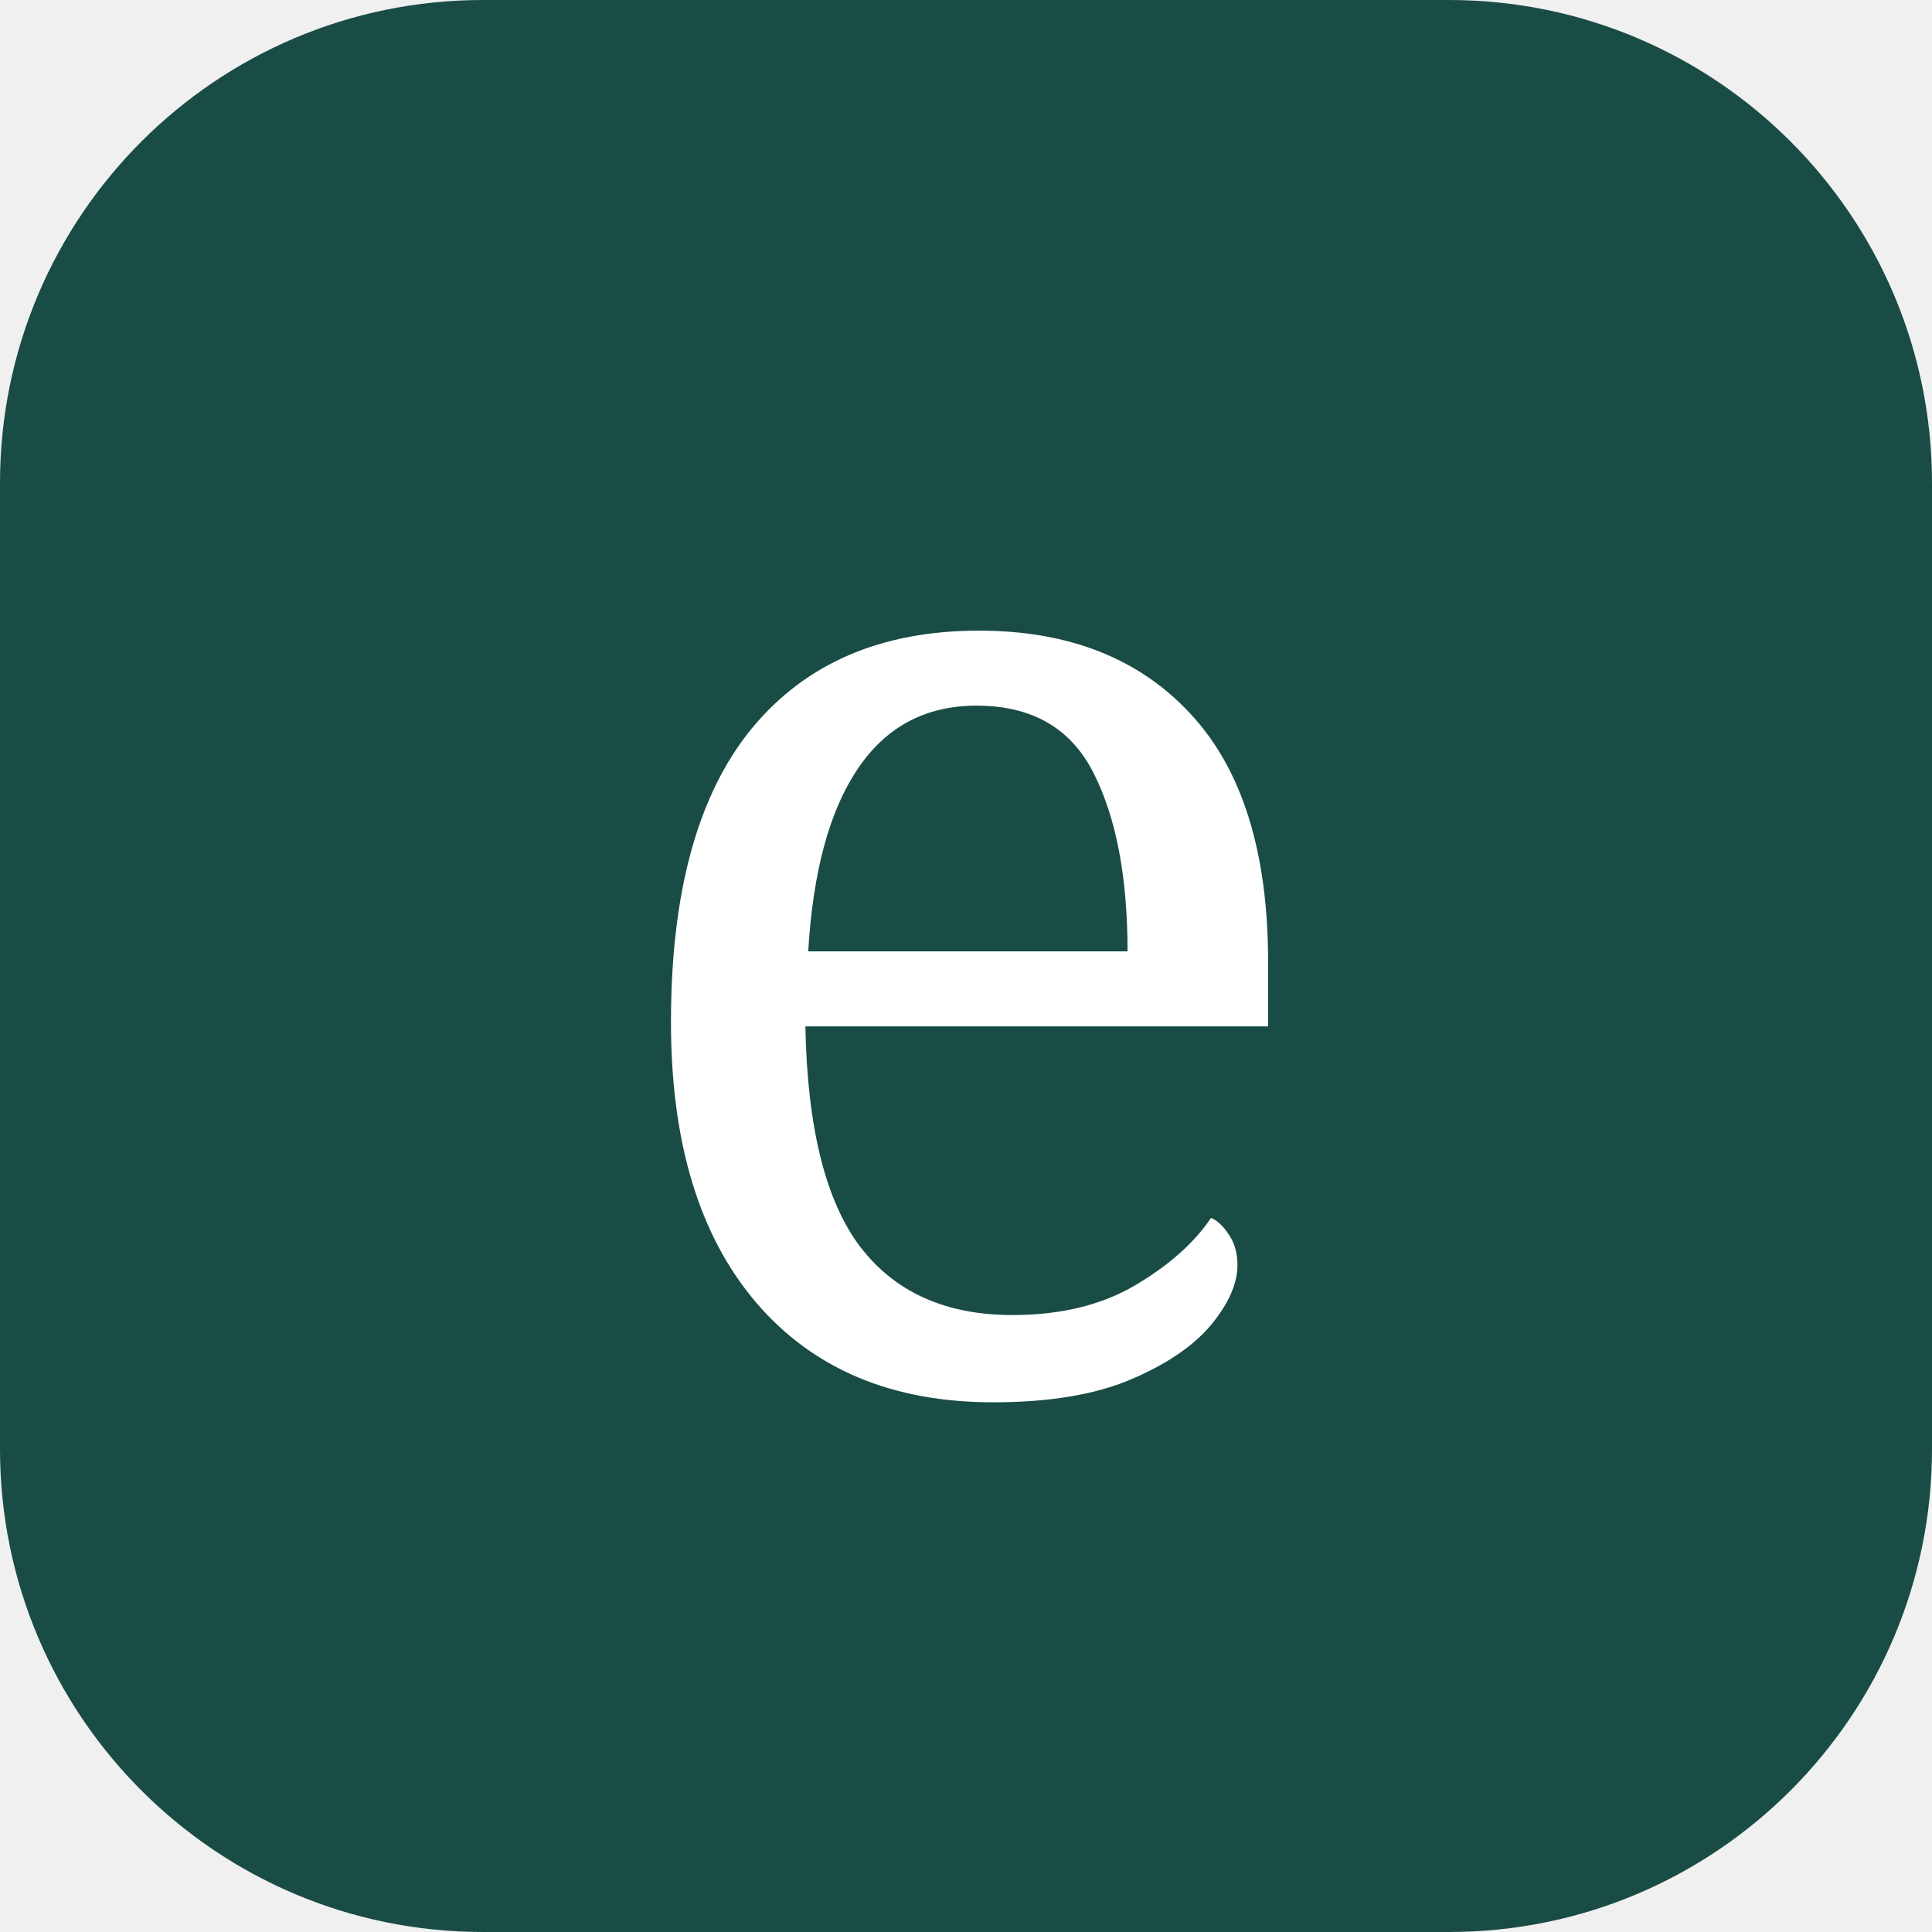
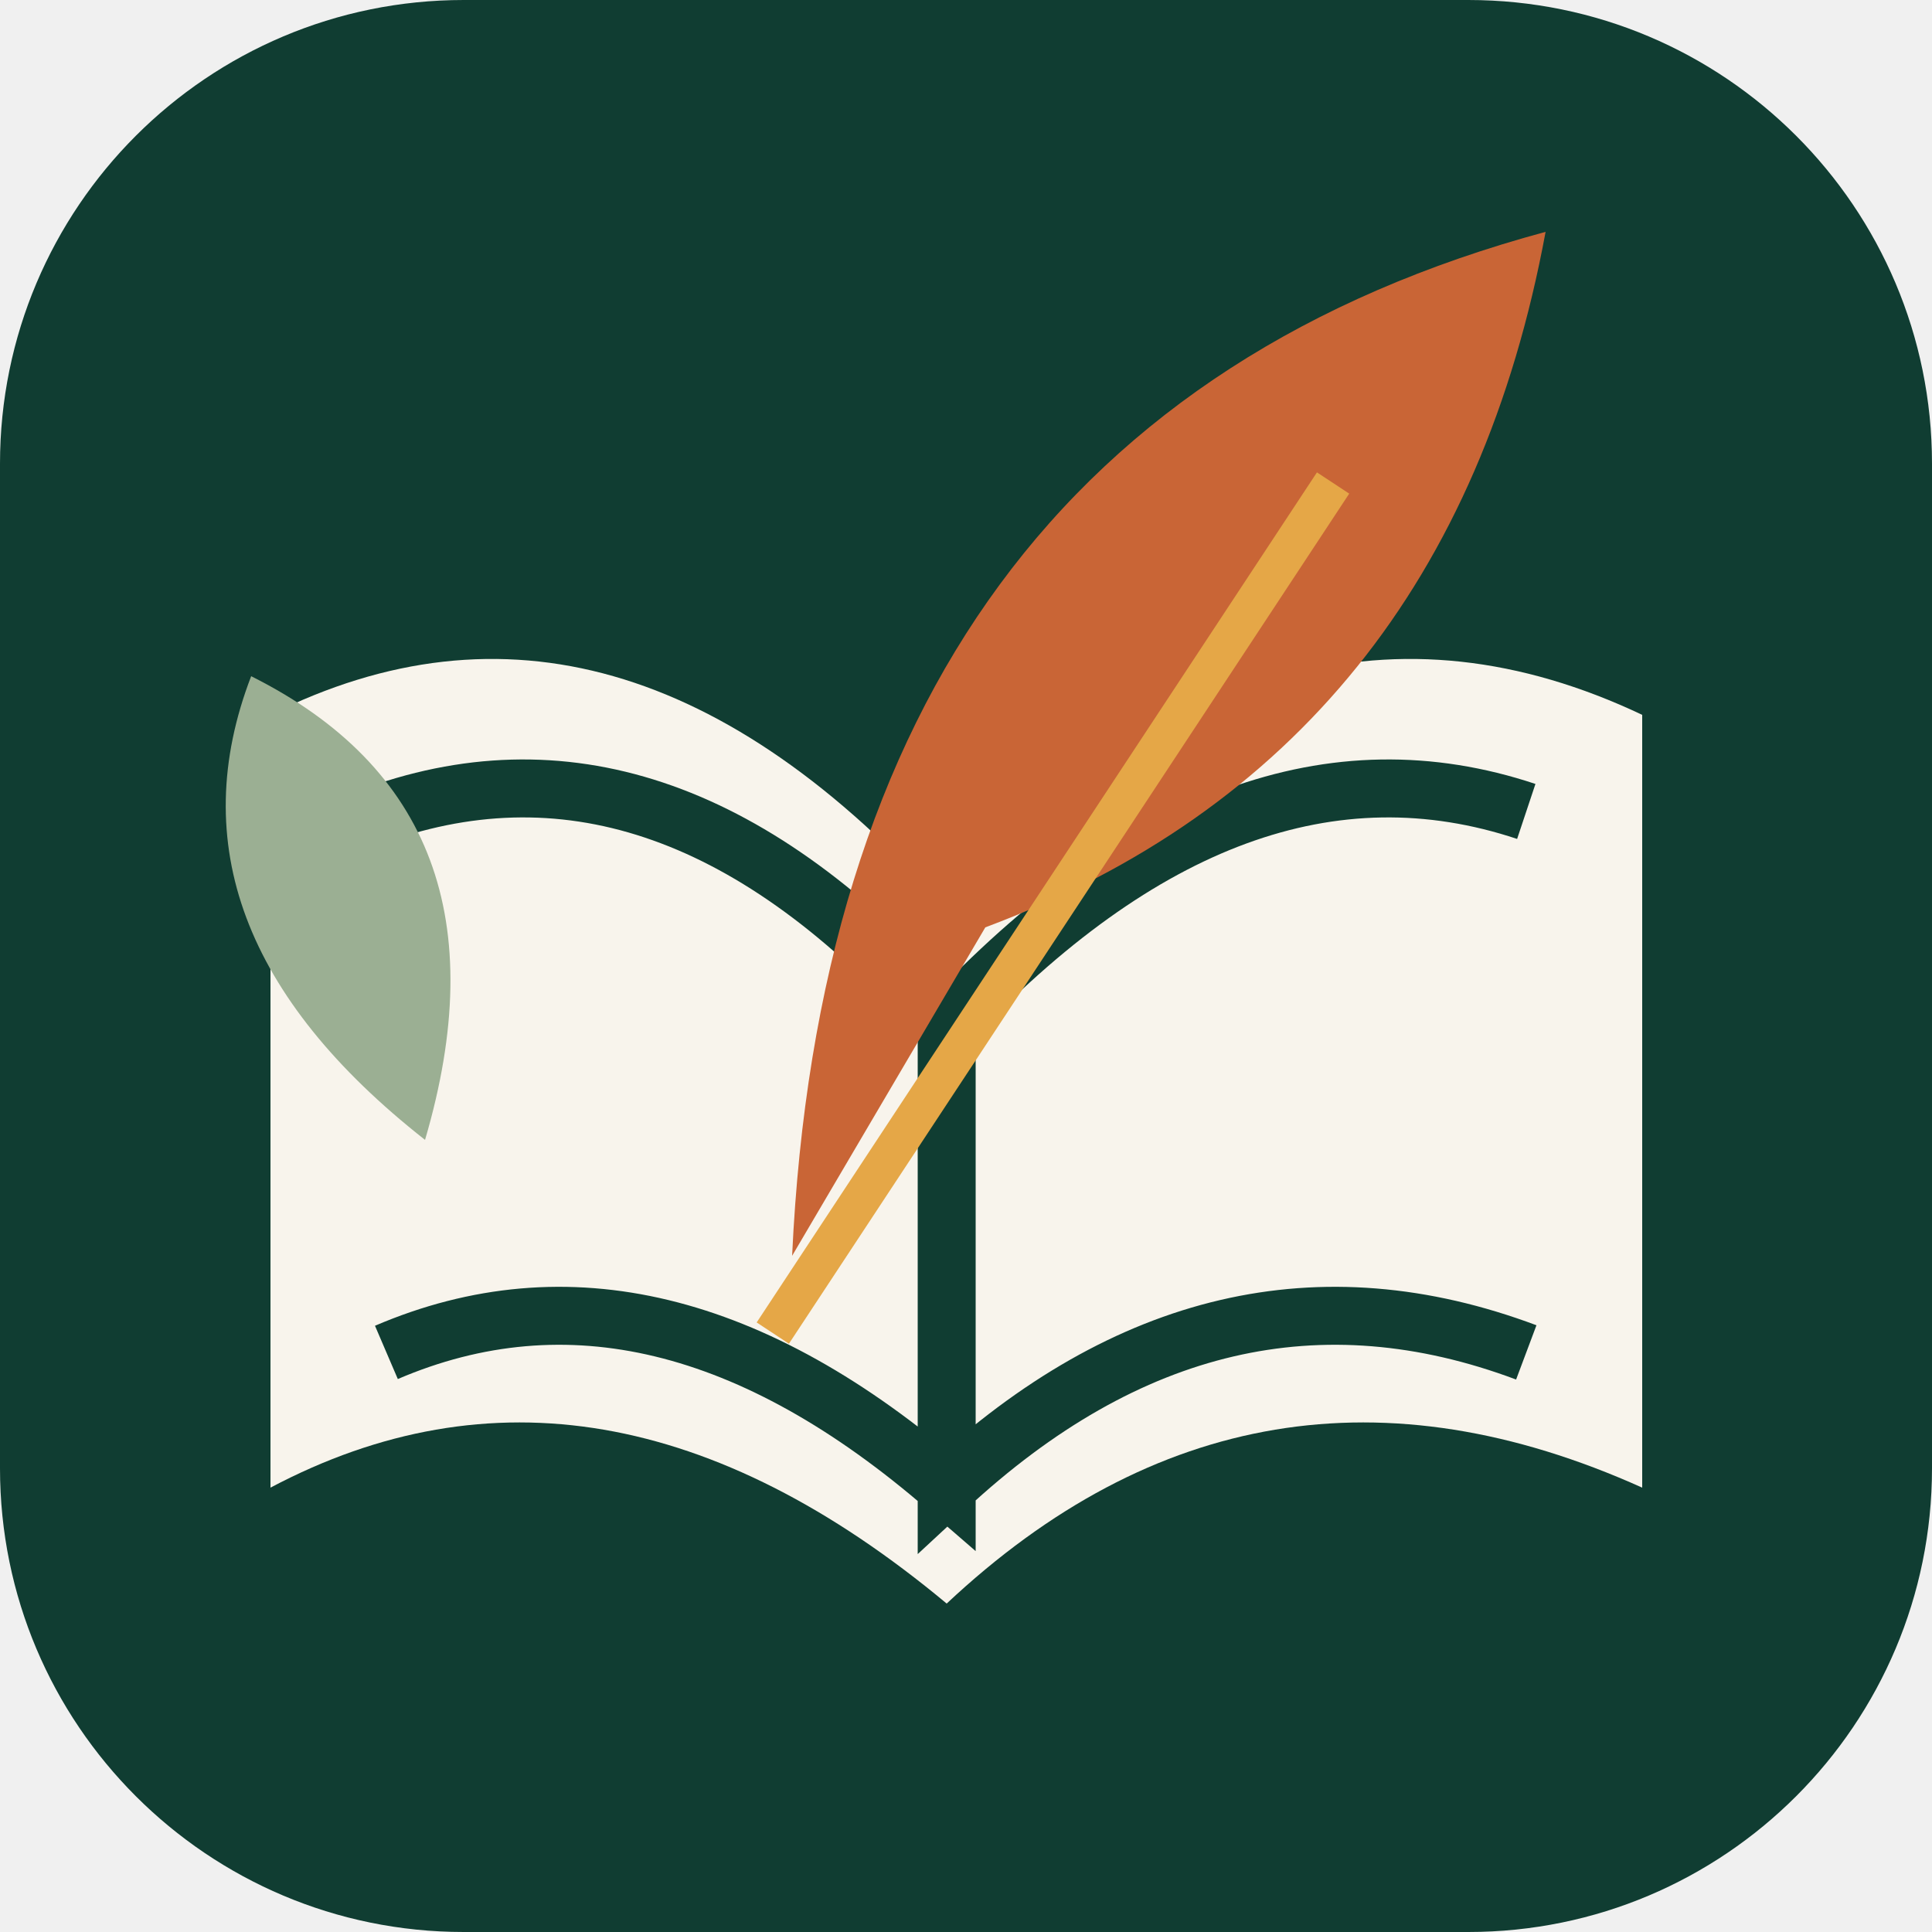
- <svg xmlns="http://www.w3.org/2000/svg" viewBox="0 0 64 64">
-   <rect width="64" height="64" rx="16" fill="#194c45" />
-   <text x="32" y="46" text-anchor="middle" font-family="Georgia" font-size="46" fill="#fff">e</text>
+ <svg xmlns="http://www.w3.org/2000/svg" viewBox="0 0 100 100">
+   <rect width="100" height="100" rx="24" fill="#103D32" />
+   <path d="M14 37Q32 28 49 47Q66 28 85 37V77Q65 68 49 83Q31 68 14 77Z" fill="#F8F4EC" />
+   <path d="M20 42Q35 37 49 53V77Q34 64 20 70M79 42Q64 37 49 53V77Q63 64 79 70" fill="none" stroke="#103D32" stroke-width="3" />
+   <path d="M41 65Q43 22 80 12Q75 39 51 48Z" fill="#C96536" />
+   <path d="M40 69L69 25" stroke="#E5A747" stroke-width="2" />
+   <path d="M22 59Q8 48 13 35Q27 42 22 59Z" fill="#9BAF93" />
</svg>
